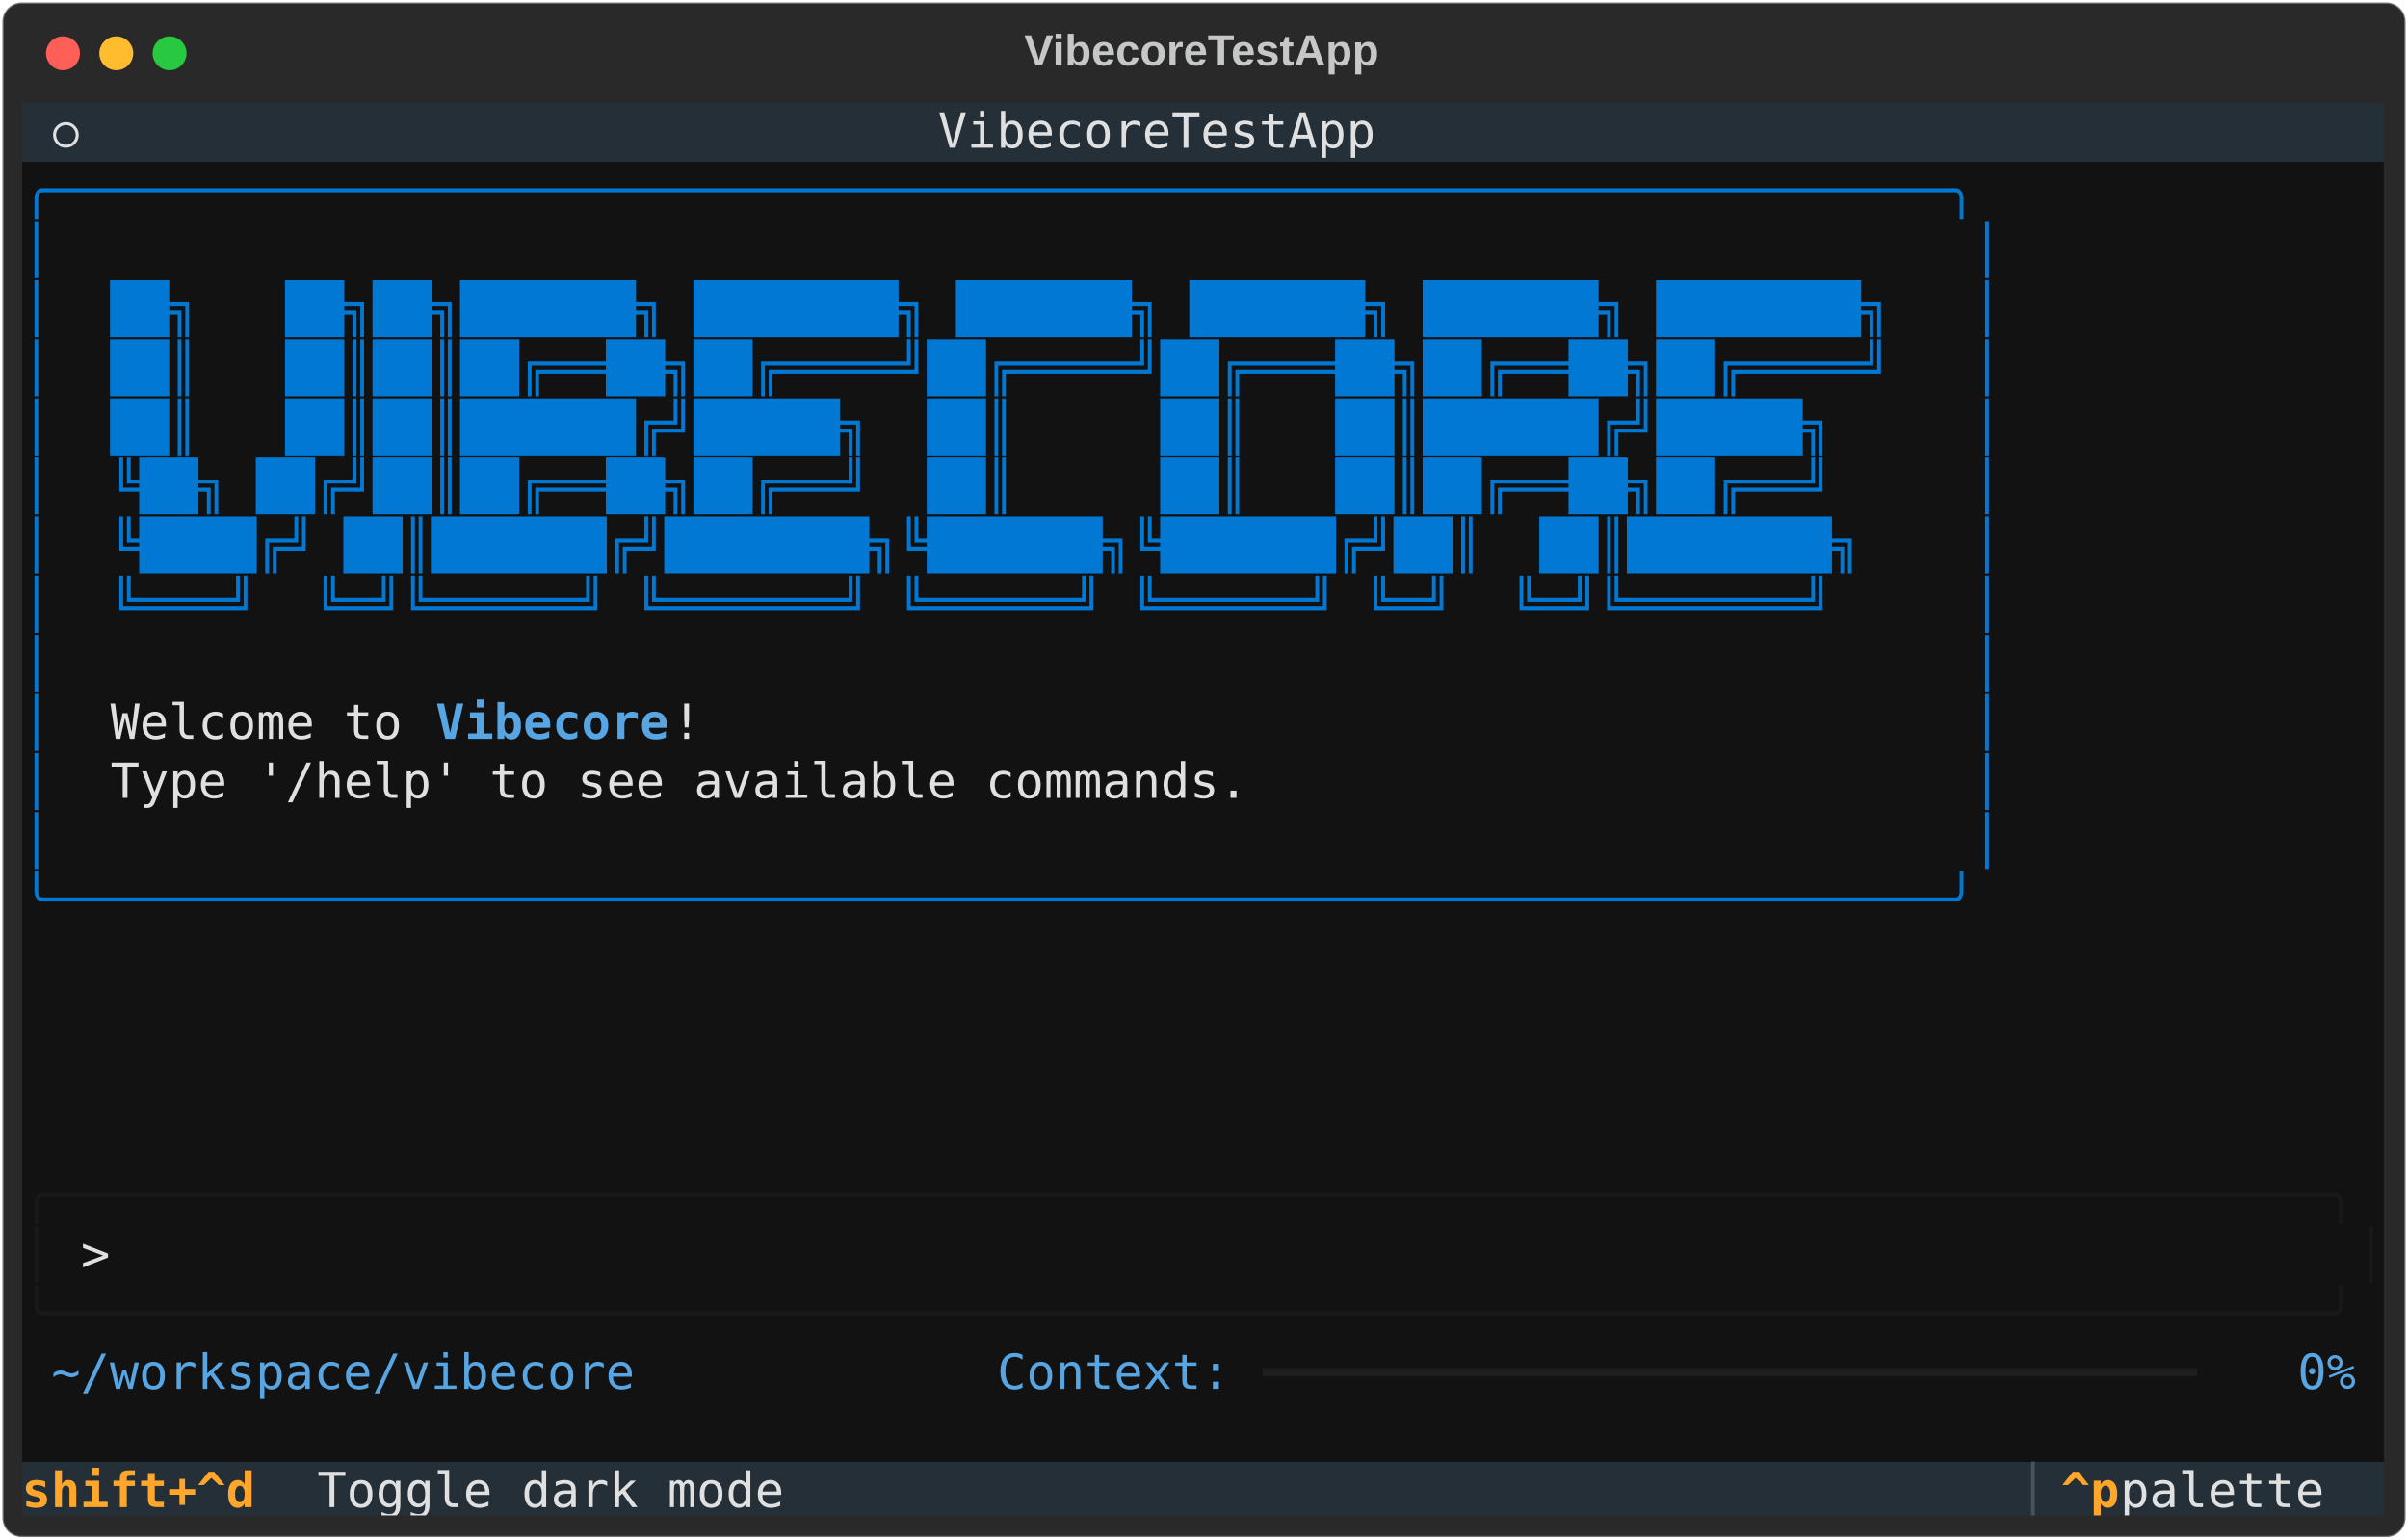
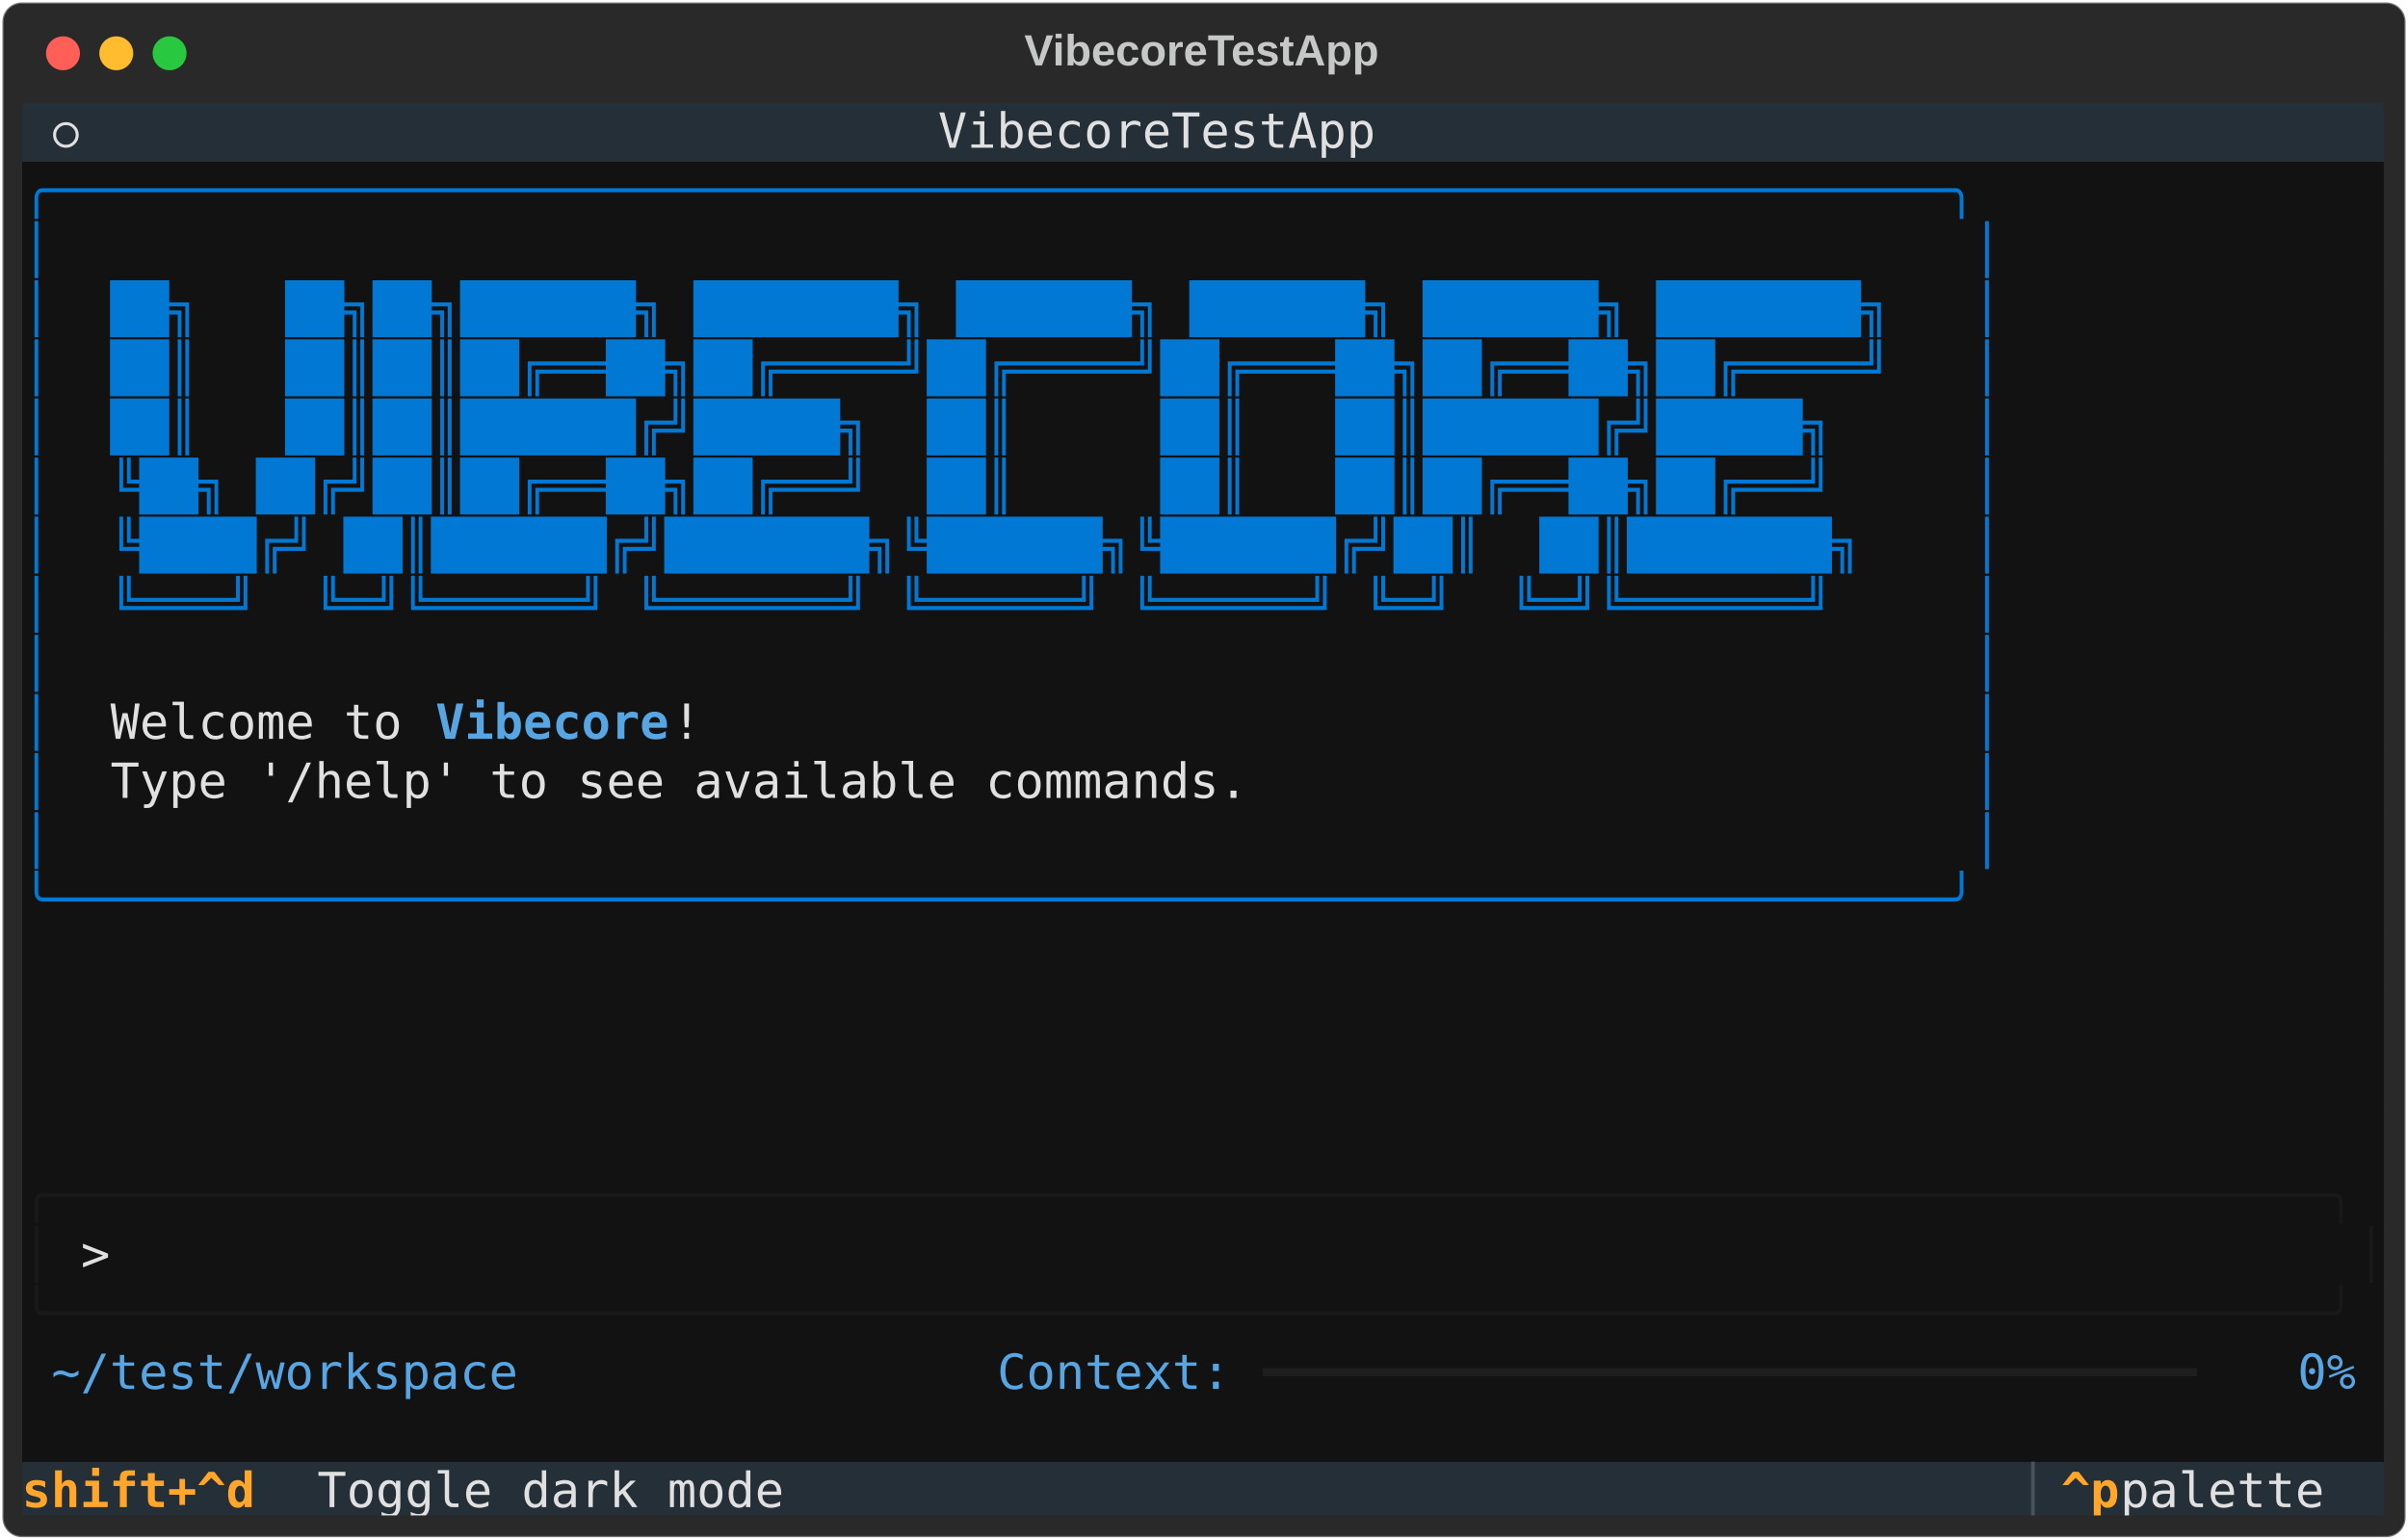
<svg xmlns="http://www.w3.org/2000/svg" class="rich-terminal" viewBox="0 0 994 635.6">
  <style>

    @font-face {
        font-family: "Fira Code";
        src: local("FiraCode-Regular"),
                url("https://cdnjs.cloudflare.com/ajax/libs/firacode/6.2.0/woff2/FiraCode-Regular.woff2") format("woff2"),
                url("https://cdnjs.cloudflare.com/ajax/libs/firacode/6.2.0/woff/FiraCode-Regular.woff") format("woff");
        font-style: normal;
        font-weight: 400;
    }
    @font-face {
        font-family: "Fira Code";
        src: local("FiraCode-Bold"),
                url("https://cdnjs.cloudflare.com/ajax/libs/firacode/6.2.0/woff2/FiraCode-Bold.woff2") format("woff2"),
                url("https://cdnjs.cloudflare.com/ajax/libs/firacode/6.2.0/woff/FiraCode-Bold.woff") format("woff");
        font-style: bold;
        font-weight: 700;
    }

    .terminal-matrix {
        font-family: Fira Code, monospace;
        font-size: 20px;
        line-height: 24.4px;
        font-variant-east-asian: full-width;
    }

    .terminal-title {
        font-size: 18px;
        font-weight: bold;
        font-family: arial;
    }

    .terminal-r1 { fill: #c5c8c6 }
.terminal-r2 { fill: #e0e0e0 }
.terminal-r3 { fill: #0178d4 }
.terminal-r4 { fill: #57a5e2;font-weight: bold }
.terminal-r5 { fill: #191919 }
.terminal-r6 { fill: #57a5e2 }
.terminal-r7 { fill: #1e1e1e }
.terminal-r8 { fill: #ffa62b;font-weight: bold }
.terminal-r9 { fill: #495259 }
    </style>
  <defs>
    <clipPath id="terminal-clip-terminal">
      <rect x="0" y="0" width="975.0" height="584.6" />
    </clipPath>
    <clipPath id="terminal-line-0">
      <rect x="0" y="1.5" width="976" height="24.65" />
    </clipPath>
    <clipPath id="terminal-line-1">
      <rect x="0" y="25.9" width="976" height="24.65" />
    </clipPath>
    <clipPath id="terminal-line-2">
      <rect x="0" y="50.3" width="976" height="24.65" />
    </clipPath>
    <clipPath id="terminal-line-3">
      <rect x="0" y="74.7" width="976" height="24.65" />
    </clipPath>
    <clipPath id="terminal-line-4">
      <rect x="0" y="99.1" width="976" height="24.65" />
    </clipPath>
    <clipPath id="terminal-line-5">
      <rect x="0" y="123.5" width="976" height="24.65" />
    </clipPath>
    <clipPath id="terminal-line-6">
      <rect x="0" y="147.9" width="976" height="24.65" />
    </clipPath>
    <clipPath id="terminal-line-7">
      <rect x="0" y="172.3" width="976" height="24.65" />
    </clipPath>
    <clipPath id="terminal-line-8">
      <rect x="0" y="196.7" width="976" height="24.65" />
    </clipPath>
    <clipPath id="terminal-line-9">
      <rect x="0" y="221.1" width="976" height="24.65" />
    </clipPath>
    <clipPath id="terminal-line-10">
      <rect x="0" y="245.5" width="976" height="24.65" />
    </clipPath>
    <clipPath id="terminal-line-11">
      <rect x="0" y="269.9" width="976" height="24.65" />
    </clipPath>
    <clipPath id="terminal-line-12">
      <rect x="0" y="294.3" width="976" height="24.65" />
    </clipPath>
    <clipPath id="terminal-line-13">
      <rect x="0" y="318.7" width="976" height="24.65" />
    </clipPath>
    <clipPath id="terminal-line-14">
      <rect x="0" y="343.1" width="976" height="24.65" />
    </clipPath>
    <clipPath id="terminal-line-15">
      <rect x="0" y="367.5" width="976" height="24.65" />
    </clipPath>
    <clipPath id="terminal-line-16">
      <rect x="0" y="391.9" width="976" height="24.65" />
    </clipPath>
    <clipPath id="terminal-line-17">
      <rect x="0" y="416.3" width="976" height="24.65" />
    </clipPath>
    <clipPath id="terminal-line-18">
      <rect x="0" y="440.7" width="976" height="24.65" />
    </clipPath>
    <clipPath id="terminal-line-19">
      <rect x="0" y="465.1" width="976" height="24.65" />
    </clipPath>
    <clipPath id="terminal-line-20">
      <rect x="0" y="489.5" width="976" height="24.65" />
    </clipPath>
    <clipPath id="terminal-line-21">
      <rect x="0" y="513.9" width="976" height="24.65" />
    </clipPath>
    <clipPath id="terminal-line-22">
      <rect x="0" y="538.3" width="976" height="24.65" />
    </clipPath>
  </defs>
  <rect fill="#292929" stroke="rgba(255,255,255,0.35)" stroke-width="1" x="1" y="1" width="992" height="633.6" rx="8" />
  <text class="terminal-title" fill="#c5c8c6" text-anchor="middle" x="496" y="27">VibecoreTestApp</text>
  <g transform="translate(26,22)">
    <circle cx="0" cy="0" r="7" fill="#ff5f57" />
    <circle cx="22" cy="0" r="7" fill="#febc2e" />
    <circle cx="44" cy="0" r="7" fill="#28c840" />
  </g>
  <g transform="translate(9, 41)" clip-path="url(#terminal-clip-terminal)">
    <rect fill="#242f38" x="0" y="1.5" width="12.2" height="24.65" shape-rendering="crispEdges" />
    <rect fill="#242f38" x="12.2" y="1.5" width="12.2" height="24.65" shape-rendering="crispEdges" />
    <rect fill="#242f38" x="24.4" y="1.5" width="61" height="24.65" shape-rendering="crispEdges" />
    <rect fill="#242f38" x="85.4" y="1.5" width="12.2" height="24.65" shape-rendering="crispEdges" />
    <rect fill="#242f38" x="97.6" y="1.5" width="280.6" height="24.65" shape-rendering="crispEdges" />
    <rect fill="#242f38" x="378.2" y="1.5" width="183" height="24.65" shape-rendering="crispEdges" />
    <rect fill="#242f38" x="561.2" y="1.5" width="292.8" height="24.65" shape-rendering="crispEdges" />
    <rect fill="#242f38" x="854" y="1.5" width="12.2" height="24.65" shape-rendering="crispEdges" />
    <rect fill="#242f38" x="866.2" y="1.5" width="0" height="24.65" shape-rendering="crispEdges" />
    <rect fill="#242f38" x="866.2" y="1.5" width="109.8" height="24.65" shape-rendering="crispEdges" />
    <rect fill="#121212" x="0" y="25.9" width="817.4" height="24.65" shape-rendering="crispEdges" />
    <rect fill="#121212" x="817.4" y="25.9" width="158.6" height="24.65" shape-rendering="crispEdges" />
    <rect fill="#121212" x="0" y="50.3" width="12.2" height="24.65" shape-rendering="crispEdges" />
    <rect fill="#121212" x="12.2" y="50.3" width="793" height="24.65" shape-rendering="crispEdges" />
    <rect fill="#121212" x="805.2" y="50.3" width="12.2" height="24.65" shape-rendering="crispEdges" />
    <rect fill="#121212" x="817.4" y="50.3" width="158.6" height="24.65" shape-rendering="crispEdges" />
    <rect fill="#121212" x="0" y="74.7" width="12.2" height="24.65" shape-rendering="crispEdges" />
    <rect fill="#121212" x="12.2" y="74.7" width="24.4" height="24.65" shape-rendering="crispEdges" />
    <rect fill="#121212" x="36.6" y="74.7" width="744.2" height="24.65" shape-rendering="crispEdges" />
    <rect fill="#121212" x="780.8" y="74.7" width="24.4" height="24.65" shape-rendering="crispEdges" />
    <rect fill="#121212" x="805.2" y="74.7" width="12.2" height="24.65" shape-rendering="crispEdges" />
    <rect fill="#121212" x="817.4" y="74.7" width="158.6" height="24.65" shape-rendering="crispEdges" />
    <rect fill="#121212" x="0" y="99.1" width="12.2" height="24.65" shape-rendering="crispEdges" />
    <rect fill="#121212" x="12.2" y="99.1" width="24.4" height="24.65" shape-rendering="crispEdges" />
    <rect fill="#121212" x="36.6" y="99.1" width="744.2" height="24.65" shape-rendering="crispEdges" />
    <rect fill="#121212" x="780.8" y="99.1" width="24.4" height="24.65" shape-rendering="crispEdges" />
    <rect fill="#121212" x="805.2" y="99.1" width="12.2" height="24.65" shape-rendering="crispEdges" />
    <rect fill="#121212" x="817.4" y="99.1" width="158.6" height="24.65" shape-rendering="crispEdges" />
    <rect fill="#121212" x="0" y="123.5" width="12.2" height="24.65" shape-rendering="crispEdges" />
    <rect fill="#121212" x="12.2" y="123.5" width="24.4" height="24.65" shape-rendering="crispEdges" />
    <rect fill="#121212" x="36.6" y="123.5" width="719.8" height="24.65" shape-rendering="crispEdges" />
    <rect fill="#121212" x="756.4" y="123.5" width="48.8" height="24.65" shape-rendering="crispEdges" />
    <rect fill="#121212" x="805.2" y="123.5" width="12.2" height="24.65" shape-rendering="crispEdges" />
    <rect fill="#121212" x="817.4" y="123.5" width="158.6" height="24.65" shape-rendering="crispEdges" />
    <rect fill="#121212" x="0" y="147.9" width="12.2" height="24.65" shape-rendering="crispEdges" />
    <rect fill="#121212" x="12.2" y="147.9" width="24.4" height="24.65" shape-rendering="crispEdges" />
    <rect fill="#121212" x="36.6" y="147.9" width="719.8" height="24.65" shape-rendering="crispEdges" />
    <rect fill="#121212" x="756.4" y="147.9" width="48.8" height="24.65" shape-rendering="crispEdges" />
    <rect fill="#121212" x="805.2" y="147.9" width="12.2" height="24.65" shape-rendering="crispEdges" />
    <rect fill="#121212" x="817.4" y="147.9" width="158.6" height="24.65" shape-rendering="crispEdges" />
    <rect fill="#121212" x="0" y="172.3" width="12.2" height="24.65" shape-rendering="crispEdges" />
    <rect fill="#121212" x="12.2" y="172.3" width="24.4" height="24.65" shape-rendering="crispEdges" />
    <rect fill="#121212" x="36.6" y="172.3" width="744.2" height="24.65" shape-rendering="crispEdges" />
    <rect fill="#121212" x="780.8" y="172.3" width="24.4" height="24.65" shape-rendering="crispEdges" />
    <rect fill="#121212" x="805.2" y="172.3" width="12.2" height="24.65" shape-rendering="crispEdges" />
    <rect fill="#121212" x="817.4" y="172.3" width="158.6" height="24.65" shape-rendering="crispEdges" />
    <rect fill="#121212" x="0" y="196.7" width="12.2" height="24.65" shape-rendering="crispEdges" />
    <rect fill="#121212" x="12.2" y="196.7" width="24.4" height="24.65" shape-rendering="crispEdges" />
    <rect fill="#121212" x="36.6" y="196.7" width="744.2" height="24.65" shape-rendering="crispEdges" />
    <rect fill="#121212" x="780.8" y="196.7" width="24.4" height="24.65" shape-rendering="crispEdges" />
    <rect fill="#121212" x="805.2" y="196.7" width="12.2" height="24.65" shape-rendering="crispEdges" />
    <rect fill="#121212" x="817.4" y="196.7" width="158.6" height="24.65" shape-rendering="crispEdges" />
    <rect fill="#121212" x="0" y="221.1" width="12.2" height="24.65" shape-rendering="crispEdges" />
    <rect fill="#121212" x="12.2" y="221.1" width="793" height="24.65" shape-rendering="crispEdges" />
    <rect fill="#121212" x="805.2" y="221.1" width="12.2" height="24.65" shape-rendering="crispEdges" />
    <rect fill="#121212" x="817.4" y="221.1" width="158.6" height="24.65" shape-rendering="crispEdges" />
    <rect fill="#121212" x="0" y="245.5" width="12.2" height="24.65" shape-rendering="crispEdges" />
    <rect fill="#121212" x="12.2" y="245.5" width="24.4" height="24.65" shape-rendering="crispEdges" />
    <rect fill="#121212" x="36.6" y="245.5" width="134.2" height="24.65" shape-rendering="crispEdges" />
    <rect fill="#121212" x="170.8" y="245.5" width="97.6" height="24.65" shape-rendering="crispEdges" />
    <rect fill="#121212" x="268.4" y="245.5" width="12.2" height="24.65" shape-rendering="crispEdges" />
    <rect fill="#121212" x="280.6" y="245.5" width="524.6" height="24.65" shape-rendering="crispEdges" />
    <rect fill="#121212" x="805.2" y="245.5" width="12.2" height="24.65" shape-rendering="crispEdges" />
    <rect fill="#121212" x="817.4" y="245.5" width="158.6" height="24.65" shape-rendering="crispEdges" />
    <rect fill="#121212" x="0" y="269.9" width="12.2" height="24.65" shape-rendering="crispEdges" />
    <rect fill="#121212" x="12.2" y="269.9" width="24.4" height="24.65" shape-rendering="crispEdges" />
    <rect fill="#121212" x="36.6" y="269.9" width="475.8" height="24.65" shape-rendering="crispEdges" />
    <rect fill="#121212" x="512.4" y="269.9" width="292.8" height="24.65" shape-rendering="crispEdges" />
    <rect fill="#121212" x="805.2" y="269.9" width="12.2" height="24.65" shape-rendering="crispEdges" />
    <rect fill="#121212" x="817.4" y="269.9" width="158.6" height="24.65" shape-rendering="crispEdges" />
    <rect fill="#121212" x="0" y="294.3" width="12.2" height="24.65" shape-rendering="crispEdges" />
    <rect fill="#121212" x="12.2" y="294.3" width="793" height="24.65" shape-rendering="crispEdges" />
    <rect fill="#121212" x="805.2" y="294.3" width="12.2" height="24.65" shape-rendering="crispEdges" />
    <rect fill="#121212" x="817.4" y="294.3" width="158.6" height="24.65" shape-rendering="crispEdges" />
    <rect fill="#121212" x="0" y="318.7" width="817.4" height="24.65" shape-rendering="crispEdges" />
    <rect fill="#121212" x="817.4" y="318.7" width="158.6" height="24.65" shape-rendering="crispEdges" />
    <rect fill="#121212" x="0" y="343.1" width="976" height="24.65" shape-rendering="crispEdges" />
    <rect fill="#121212" x="0" y="367.5" width="976" height="24.65" shape-rendering="crispEdges" />
    <rect fill="#121212" x="0" y="391.9" width="976" height="24.65" shape-rendering="crispEdges" />
    <rect fill="#121212" x="0" y="416.3" width="976" height="24.65" shape-rendering="crispEdges" />
    <rect fill="#121212" x="0" y="440.7" width="976" height="24.65" shape-rendering="crispEdges" />
    <rect fill="#121212" x="0" y="465.1" width="12.2" height="24.65" shape-rendering="crispEdges" />
    <rect fill="#121212" x="12.2" y="465.1" width="12.2" height="24.65" shape-rendering="crispEdges" />
    <rect fill="#121212" x="24.4" y="465.1" width="12.2" height="24.65" shape-rendering="crispEdges" />
    <rect fill="#121212" x="36.6" y="465.1" width="12.2" height="24.65" shape-rendering="crispEdges" />
    <rect fill="#121212" x="48.8" y="465.1" width="915" height="24.65" shape-rendering="crispEdges" />
    <rect fill="#121212" x="963.8" y="465.1" width="12.2" height="24.65" shape-rendering="crispEdges" />
    <rect fill="#121212" x="0" y="489.5" width="976" height="24.65" shape-rendering="crispEdges" />
    <rect fill="#121212" x="0" y="513.9" width="12.2" height="24.65" shape-rendering="crispEdges" />
-     <rect fill="#121212" x="12.2" y="513.9" width="244" height="24.65" shape-rendering="crispEdges" />
-     <rect fill="#121212" x="256.2" y="513.9" width="146.4" height="24.65" shape-rendering="crispEdges" />
+     <rect fill="#121212" x="12.2" y="513.9" width="195.2" height="24.65" shape-rendering="crispEdges" />
+     <rect fill="#121212" x="207.4" y="513.9" width="195.2" height="24.65" shape-rendering="crispEdges" />
    <rect fill="#121212" x="402.6" y="513.9" width="109.8" height="24.65" shape-rendering="crispEdges" />
    <rect fill="#121212" x="512.4" y="513.9" width="390.4" height="24.65" shape-rendering="crispEdges" />
    <rect fill="#121212" x="902.8" y="513.9" width="36.6" height="24.65" shape-rendering="crispEdges" />
    <rect fill="#121212" x="939.4" y="513.9" width="24.4" height="24.65" shape-rendering="crispEdges" />
    <rect fill="#121212" x="963.8" y="513.9" width="12.2" height="24.65" shape-rendering="crispEdges" />
    <rect fill="#121212" x="0" y="538.3" width="976" height="24.65" shape-rendering="crispEdges" />
    <rect fill="#242f38" x="0" y="562.7" width="122" height="24.65" shape-rendering="crispEdges" />
    <rect fill="#242f38" x="122" y="562.7" width="207.4" height="24.65" shape-rendering="crispEdges" />
    <rect fill="#242f38" x="329.4" y="562.7" width="500.2" height="24.65" shape-rendering="crispEdges" />
    <rect fill="#242f38" x="829.6" y="562.7" width="12.2" height="24.65" shape-rendering="crispEdges" />
    <rect fill="#242f38" x="841.8" y="562.7" width="24.4" height="24.65" shape-rendering="crispEdges" />
    <rect fill="#242f38" x="866.2" y="562.7" width="97.6" height="24.65" shape-rendering="crispEdges" />
    <rect fill="#242f38" x="963.8" y="562.7" width="12.2" height="24.65" shape-rendering="crispEdges" />
    <g class="terminal-matrix">
      <text class="terminal-r2" x="12.2" y="20" textLength="12.2" clip-path="url(#terminal-line-0)">⭘</text>
      <text class="terminal-r2" x="378.2" y="20" textLength="183" clip-path="url(#terminal-line-0)">VibecoreTestApp</text>
      <text class="terminal-r1" x="976" y="20" textLength="12.2" clip-path="url(#terminal-line-0)">
</text>
      <text class="terminal-r3" x="0" y="44.4" textLength="817.4" clip-path="url(#terminal-line-1)">╭─────────────────────────────────────────────────────────────────╮</text>
      <text class="terminal-r1" x="976" y="44.4" textLength="12.2" clip-path="url(#terminal-line-1)">
</text>
      <text class="terminal-r3" x="0" y="68.8" textLength="12.2" clip-path="url(#terminal-line-2)">│</text>
      <text class="terminal-r3" x="805.2" y="68.8" textLength="12.2" clip-path="url(#terminal-line-2)">│</text>
      <text class="terminal-r1" x="976" y="68.8" textLength="12.2" clip-path="url(#terminal-line-2)">
</text>
      <text class="terminal-r3" x="0" y="93.2" textLength="12.2" clip-path="url(#terminal-line-3)">│</text>
      <text class="terminal-r3" x="36.6" y="93.2" textLength="744.2" clip-path="url(#terminal-line-3)">██╗   ██╗██╗██████╗ ███████╗ ██████╗ ██████╗ ██████╗ ███████╗</text>
      <text class="terminal-r3" x="805.2" y="93.2" textLength="12.2" clip-path="url(#terminal-line-3)">│</text>
      <text class="terminal-r1" x="976" y="93.2" textLength="12.2" clip-path="url(#terminal-line-3)">
</text>
      <text class="terminal-r3" x="0" y="117.6" textLength="12.2" clip-path="url(#terminal-line-4)">│</text>
      <text class="terminal-r3" x="36.6" y="117.6" textLength="744.2" clip-path="url(#terminal-line-4)">██║   ██║██║██╔══██╗██╔════╝██╔════╝██╔═══██╗██╔══██╗██╔════╝</text>
      <text class="terminal-r3" x="805.2" y="117.6" textLength="12.2" clip-path="url(#terminal-line-4)">│</text>
      <text class="terminal-r1" x="976" y="117.6" textLength="12.2" clip-path="url(#terminal-line-4)">
</text>
      <text class="terminal-r3" x="0" y="142" textLength="12.2" clip-path="url(#terminal-line-5)">│</text>
      <text class="terminal-r3" x="36.6" y="142" textLength="719.8" clip-path="url(#terminal-line-5)">██║   ██║██║██████╔╝█████╗  ██║     ██║   ██║██████╔╝█████╗</text>
      <text class="terminal-r3" x="805.2" y="142" textLength="12.2" clip-path="url(#terminal-line-5)">│</text>
      <text class="terminal-r1" x="976" y="142" textLength="12.2" clip-path="url(#terminal-line-5)">
</text>
      <text class="terminal-r3" x="0" y="166.4" textLength="12.2" clip-path="url(#terminal-line-6)">│</text>
      <text class="terminal-r3" x="36.6" y="166.4" textLength="719.8" clip-path="url(#terminal-line-6)">╚██╗ ██╔╝██║██╔══██╗██╔══╝  ██║     ██║   ██║██╔══██╗██╔══╝</text>
      <text class="terminal-r3" x="805.2" y="166.4" textLength="12.2" clip-path="url(#terminal-line-6)">│</text>
      <text class="terminal-r1" x="976" y="166.4" textLength="12.2" clip-path="url(#terminal-line-6)">
</text>
      <text class="terminal-r3" x="0" y="190.8" textLength="12.2" clip-path="url(#terminal-line-7)">│</text>
      <text class="terminal-r3" x="36.6" y="190.8" textLength="744.2" clip-path="url(#terminal-line-7)"> ╚████╔╝ ██║██████╔╝███████╗╚██████╗╚██████╔╝██║  ██║███████╗</text>
      <text class="terminal-r3" x="805.2" y="190.8" textLength="12.2" clip-path="url(#terminal-line-7)">│</text>
      <text class="terminal-r1" x="976" y="190.8" textLength="12.2" clip-path="url(#terminal-line-7)">
</text>
      <text class="terminal-r3" x="0" y="215.2" textLength="12.2" clip-path="url(#terminal-line-8)">│</text>
      <text class="terminal-r3" x="36.6" y="215.2" textLength="744.2" clip-path="url(#terminal-line-8)">  ╚═══╝  ╚═╝╚═════╝ ╚══════╝ ╚═════╝ ╚═════╝ ╚═╝  ╚═╝╚══════╝</text>
      <text class="terminal-r3" x="805.2" y="215.2" textLength="12.2" clip-path="url(#terminal-line-8)">│</text>
      <text class="terminal-r1" x="976" y="215.2" textLength="12.2" clip-path="url(#terminal-line-8)">
</text>
      <text class="terminal-r3" x="0" y="239.6" textLength="12.2" clip-path="url(#terminal-line-9)">│</text>
      <text class="terminal-r3" x="805.2" y="239.6" textLength="12.2" clip-path="url(#terminal-line-9)">│</text>
      <text class="terminal-r1" x="976" y="239.6" textLength="12.2" clip-path="url(#terminal-line-9)">
</text>
      <text class="terminal-r3" x="0" y="264" textLength="12.2" clip-path="url(#terminal-line-10)">│</text>
      <text class="terminal-r2" x="36.6" y="264" textLength="134.2" clip-path="url(#terminal-line-10)">Welcome to </text>
      <text class="terminal-r4" x="170.8" y="264" textLength="97.6" clip-path="url(#terminal-line-10)">Vibecore</text>
      <text class="terminal-r2" x="268.4" y="264" textLength="12.2" clip-path="url(#terminal-line-10)">!</text>
      <text class="terminal-r3" x="805.2" y="264" textLength="12.2" clip-path="url(#terminal-line-10)">│</text>
      <text class="terminal-r1" x="976" y="264" textLength="12.2" clip-path="url(#terminal-line-10)">
</text>
      <text class="terminal-r3" x="0" y="288.4" textLength="12.2" clip-path="url(#terminal-line-11)">│</text>
      <text class="terminal-r2" x="36.6" y="288.4" textLength="475.8" clip-path="url(#terminal-line-11)">Type '/help' to see available commands.</text>
      <text class="terminal-r3" x="805.2" y="288.4" textLength="12.2" clip-path="url(#terminal-line-11)">│</text>
      <text class="terminal-r1" x="976" y="288.4" textLength="12.2" clip-path="url(#terminal-line-11)">
</text>
      <text class="terminal-r3" x="0" y="312.8" textLength="12.2" clip-path="url(#terminal-line-12)">│</text>
      <text class="terminal-r3" x="805.2" y="312.8" textLength="12.2" clip-path="url(#terminal-line-12)">│</text>
      <text class="terminal-r1" x="976" y="312.8" textLength="12.2" clip-path="url(#terminal-line-12)">
</text>
      <text class="terminal-r3" x="0" y="337.2" textLength="817.4" clip-path="url(#terminal-line-13)">╰─────────────────────────────────────────────────────────────────╯</text>
      <text class="terminal-r1" x="976" y="337.2" textLength="12.2" clip-path="url(#terminal-line-13)">
</text>
      <text class="terminal-r1" x="976" y="361.6" textLength="12.2" clip-path="url(#terminal-line-14)">
</text>
      <text class="terminal-r1" x="976" y="386" textLength="12.2" clip-path="url(#terminal-line-15)">
</text>
      <text class="terminal-r1" x="976" y="410.4" textLength="12.2" clip-path="url(#terminal-line-16)">
</text>
      <text class="terminal-r1" x="976" y="434.8" textLength="12.2" clip-path="url(#terminal-line-17)">
</text>
      <text class="terminal-r5" x="0" y="459.2" textLength="976" clip-path="url(#terminal-line-18)">╭──────────────────────────────────────────────────────────────────────────────╮</text>
      <text class="terminal-r1" x="976" y="459.2" textLength="12.2" clip-path="url(#terminal-line-18)">
</text>
      <text class="terminal-r5" x="0" y="483.6" textLength="12.2" clip-path="url(#terminal-line-19)">│</text>
      <text class="terminal-r2" x="24.4" y="483.6" textLength="12.2" clip-path="url(#terminal-line-19)">&gt;</text>
      <text class="terminal-r5" x="963.8" y="483.6" textLength="12.2" clip-path="url(#terminal-line-19)">│</text>
      <text class="terminal-r1" x="976" y="483.6" textLength="12.2" clip-path="url(#terminal-line-19)">
</text>
      <text class="terminal-r5" x="0" y="508" textLength="976" clip-path="url(#terminal-line-20)">╰──────────────────────────────────────────────────────────────────────────────╯</text>
      <text class="terminal-r1" x="976" y="508" textLength="12.2" clip-path="url(#terminal-line-20)">
</text>
-       <text class="terminal-r6" x="12.2" y="532.4" textLength="244" clip-path="url(#terminal-line-21)">~/workspace/vibecore</text>
+       <text class="terminal-r6" x="12.2" y="532.4" textLength="195.2" clip-path="url(#terminal-line-21)">~/test/workspace</text>
      <text class="terminal-r6" x="402.6" y="532.4" textLength="109.8" clip-path="url(#terminal-line-21)">Context: </text>
      <text class="terminal-r7" x="512.4" y="532.4" textLength="390.4" clip-path="url(#terminal-line-21)">━━━━━━━━━━━━━━━━━━━━━━━━━━━━━━━━</text>
      <text class="terminal-r6" x="939.4" y="532.4" textLength="24.4" clip-path="url(#terminal-line-21)">0%</text>
      <text class="terminal-r1" x="976" y="532.4" textLength="12.2" clip-path="url(#terminal-line-21)">
</text>
      <text class="terminal-r1" x="976" y="556.8" textLength="12.2" clip-path="url(#terminal-line-22)">
</text>
      <text class="terminal-r8" x="0" y="581.2" textLength="122" clip-path="url(#terminal-line-23)"> shift+^d </text>
      <text class="terminal-r2" x="122" y="581.2" textLength="207.4" clip-path="url(#terminal-line-23)">Toggle dark mode </text>
      <text class="terminal-r9" x="829.6" y="581.2" textLength="12.2" clip-path="url(#terminal-line-23)">▏</text>
      <text class="terminal-r8" x="841.8" y="581.2" textLength="24.4" clip-path="url(#terminal-line-23)">^p</text>
      <text class="terminal-r2" x="866.2" y="581.2" textLength="97.6" clip-path="url(#terminal-line-23)"> palette</text>
    </g>
  </g>
</svg>
